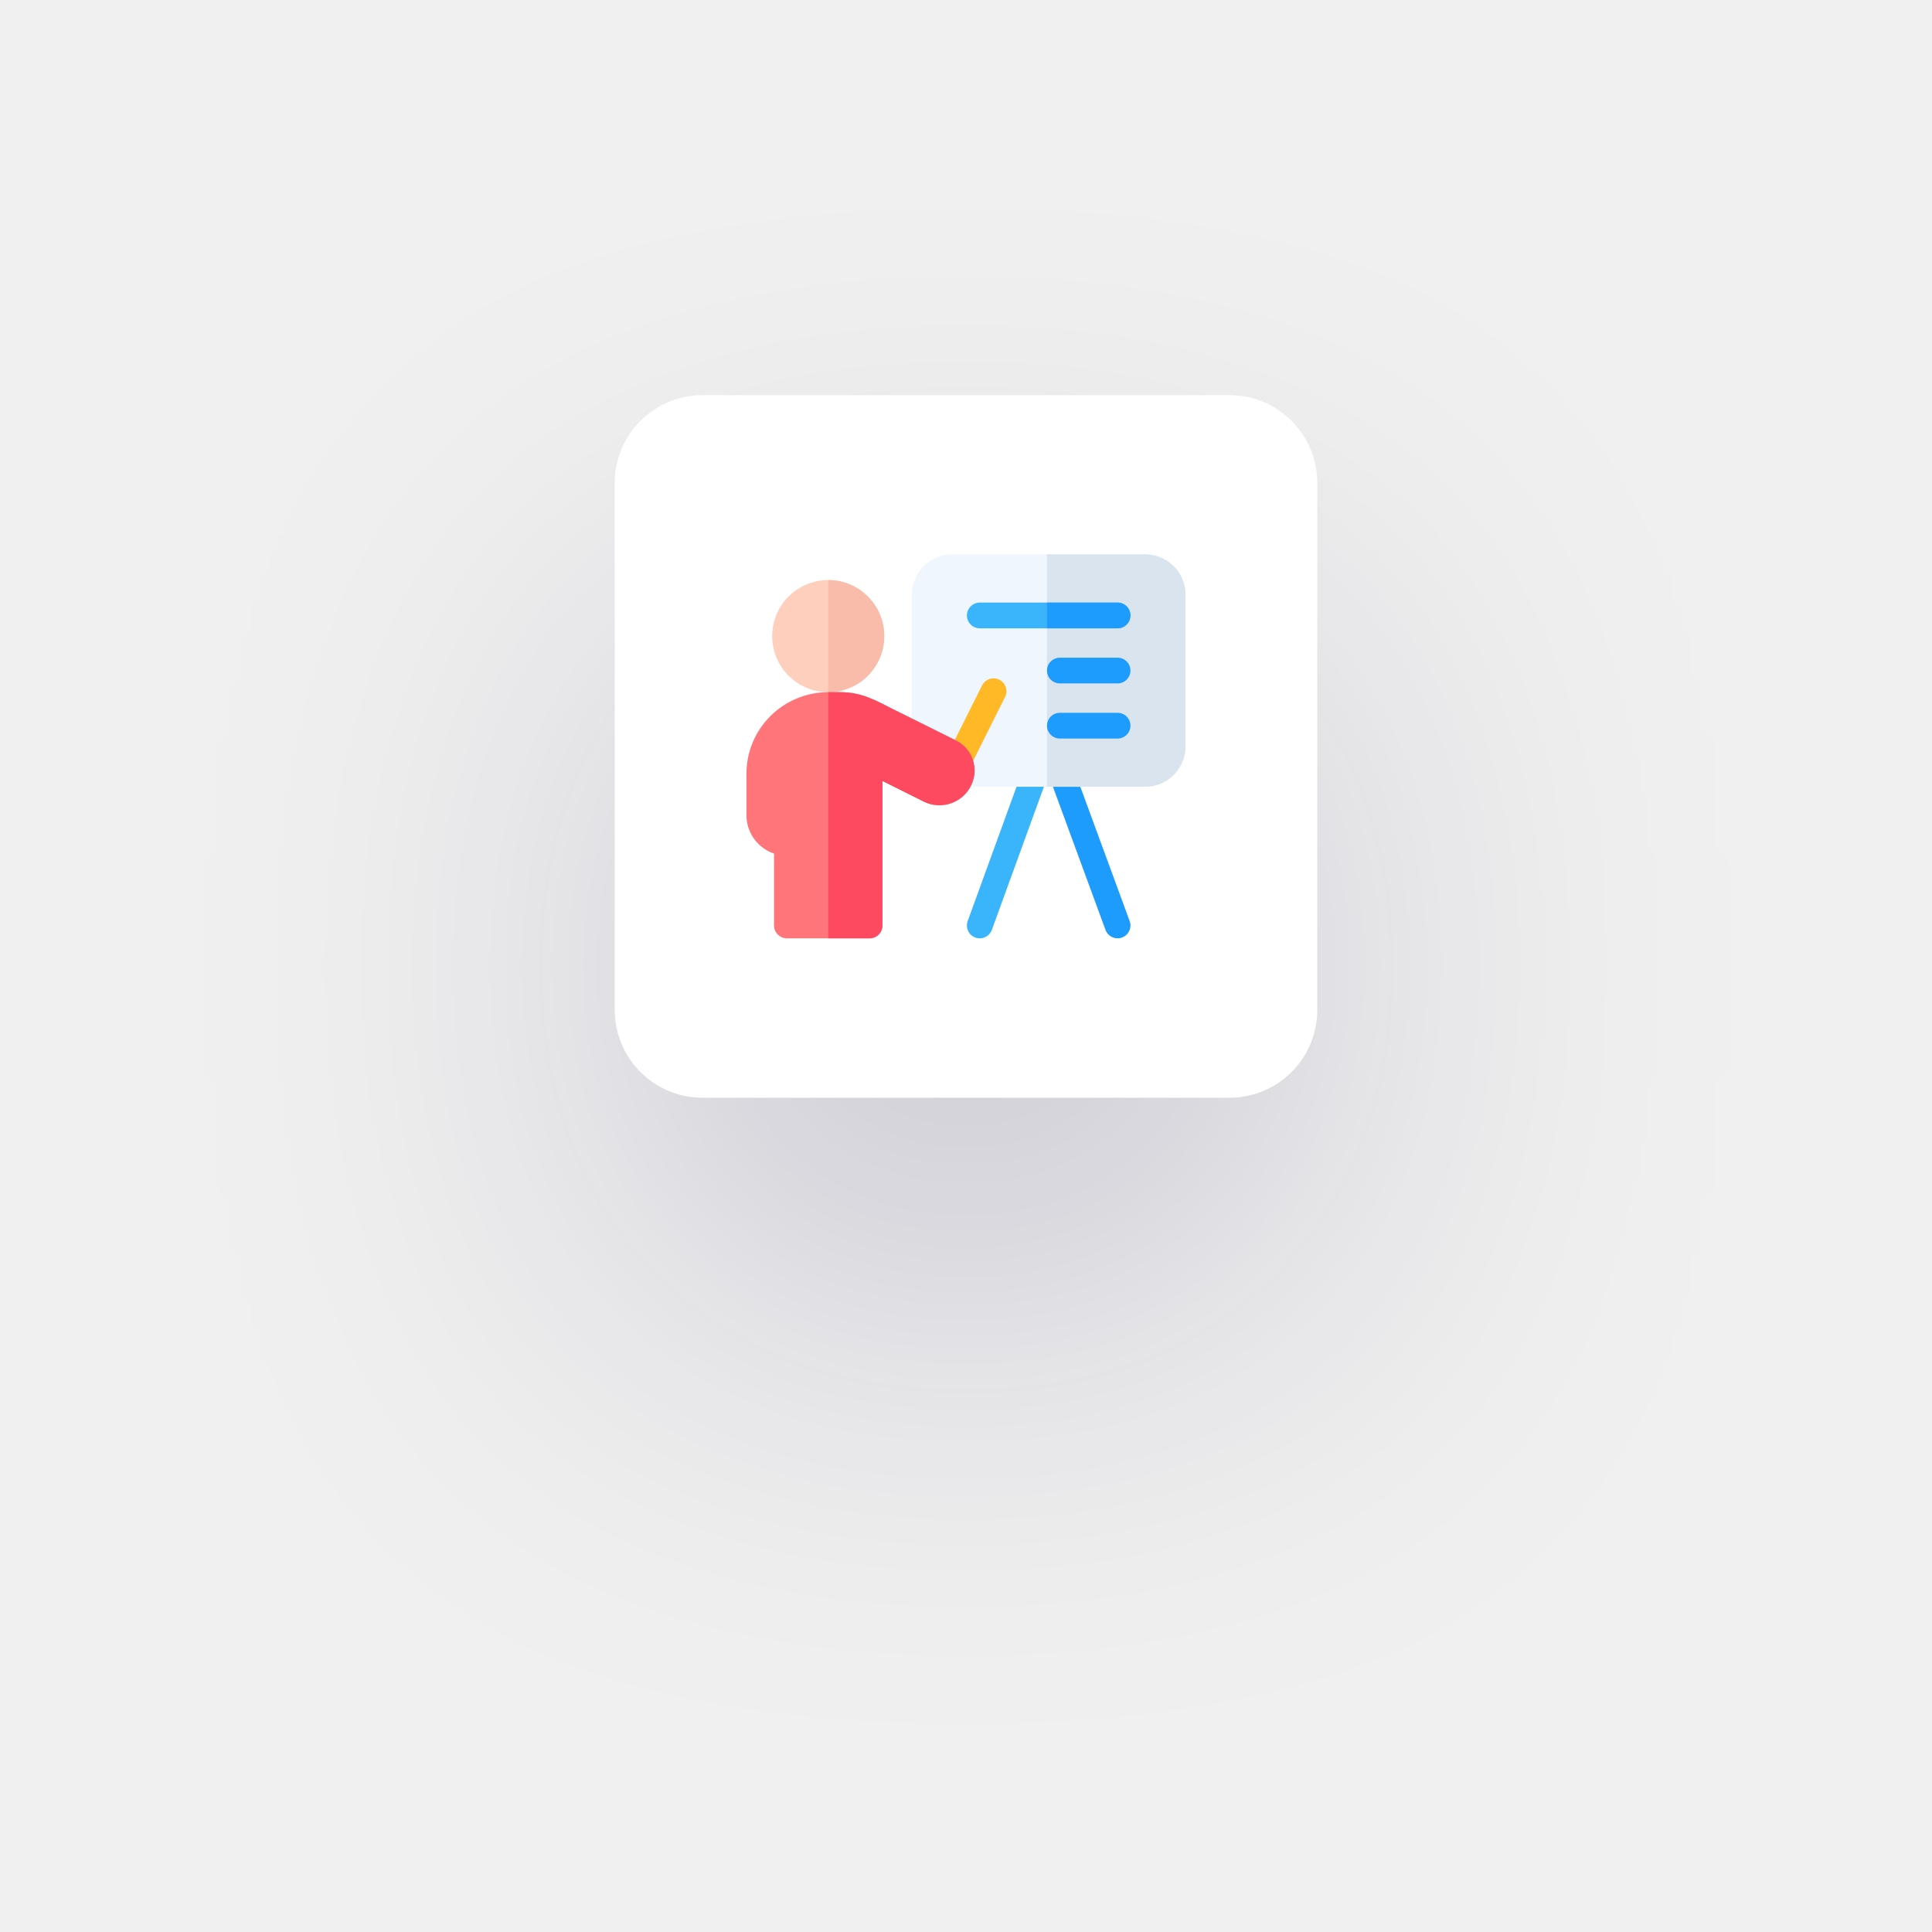
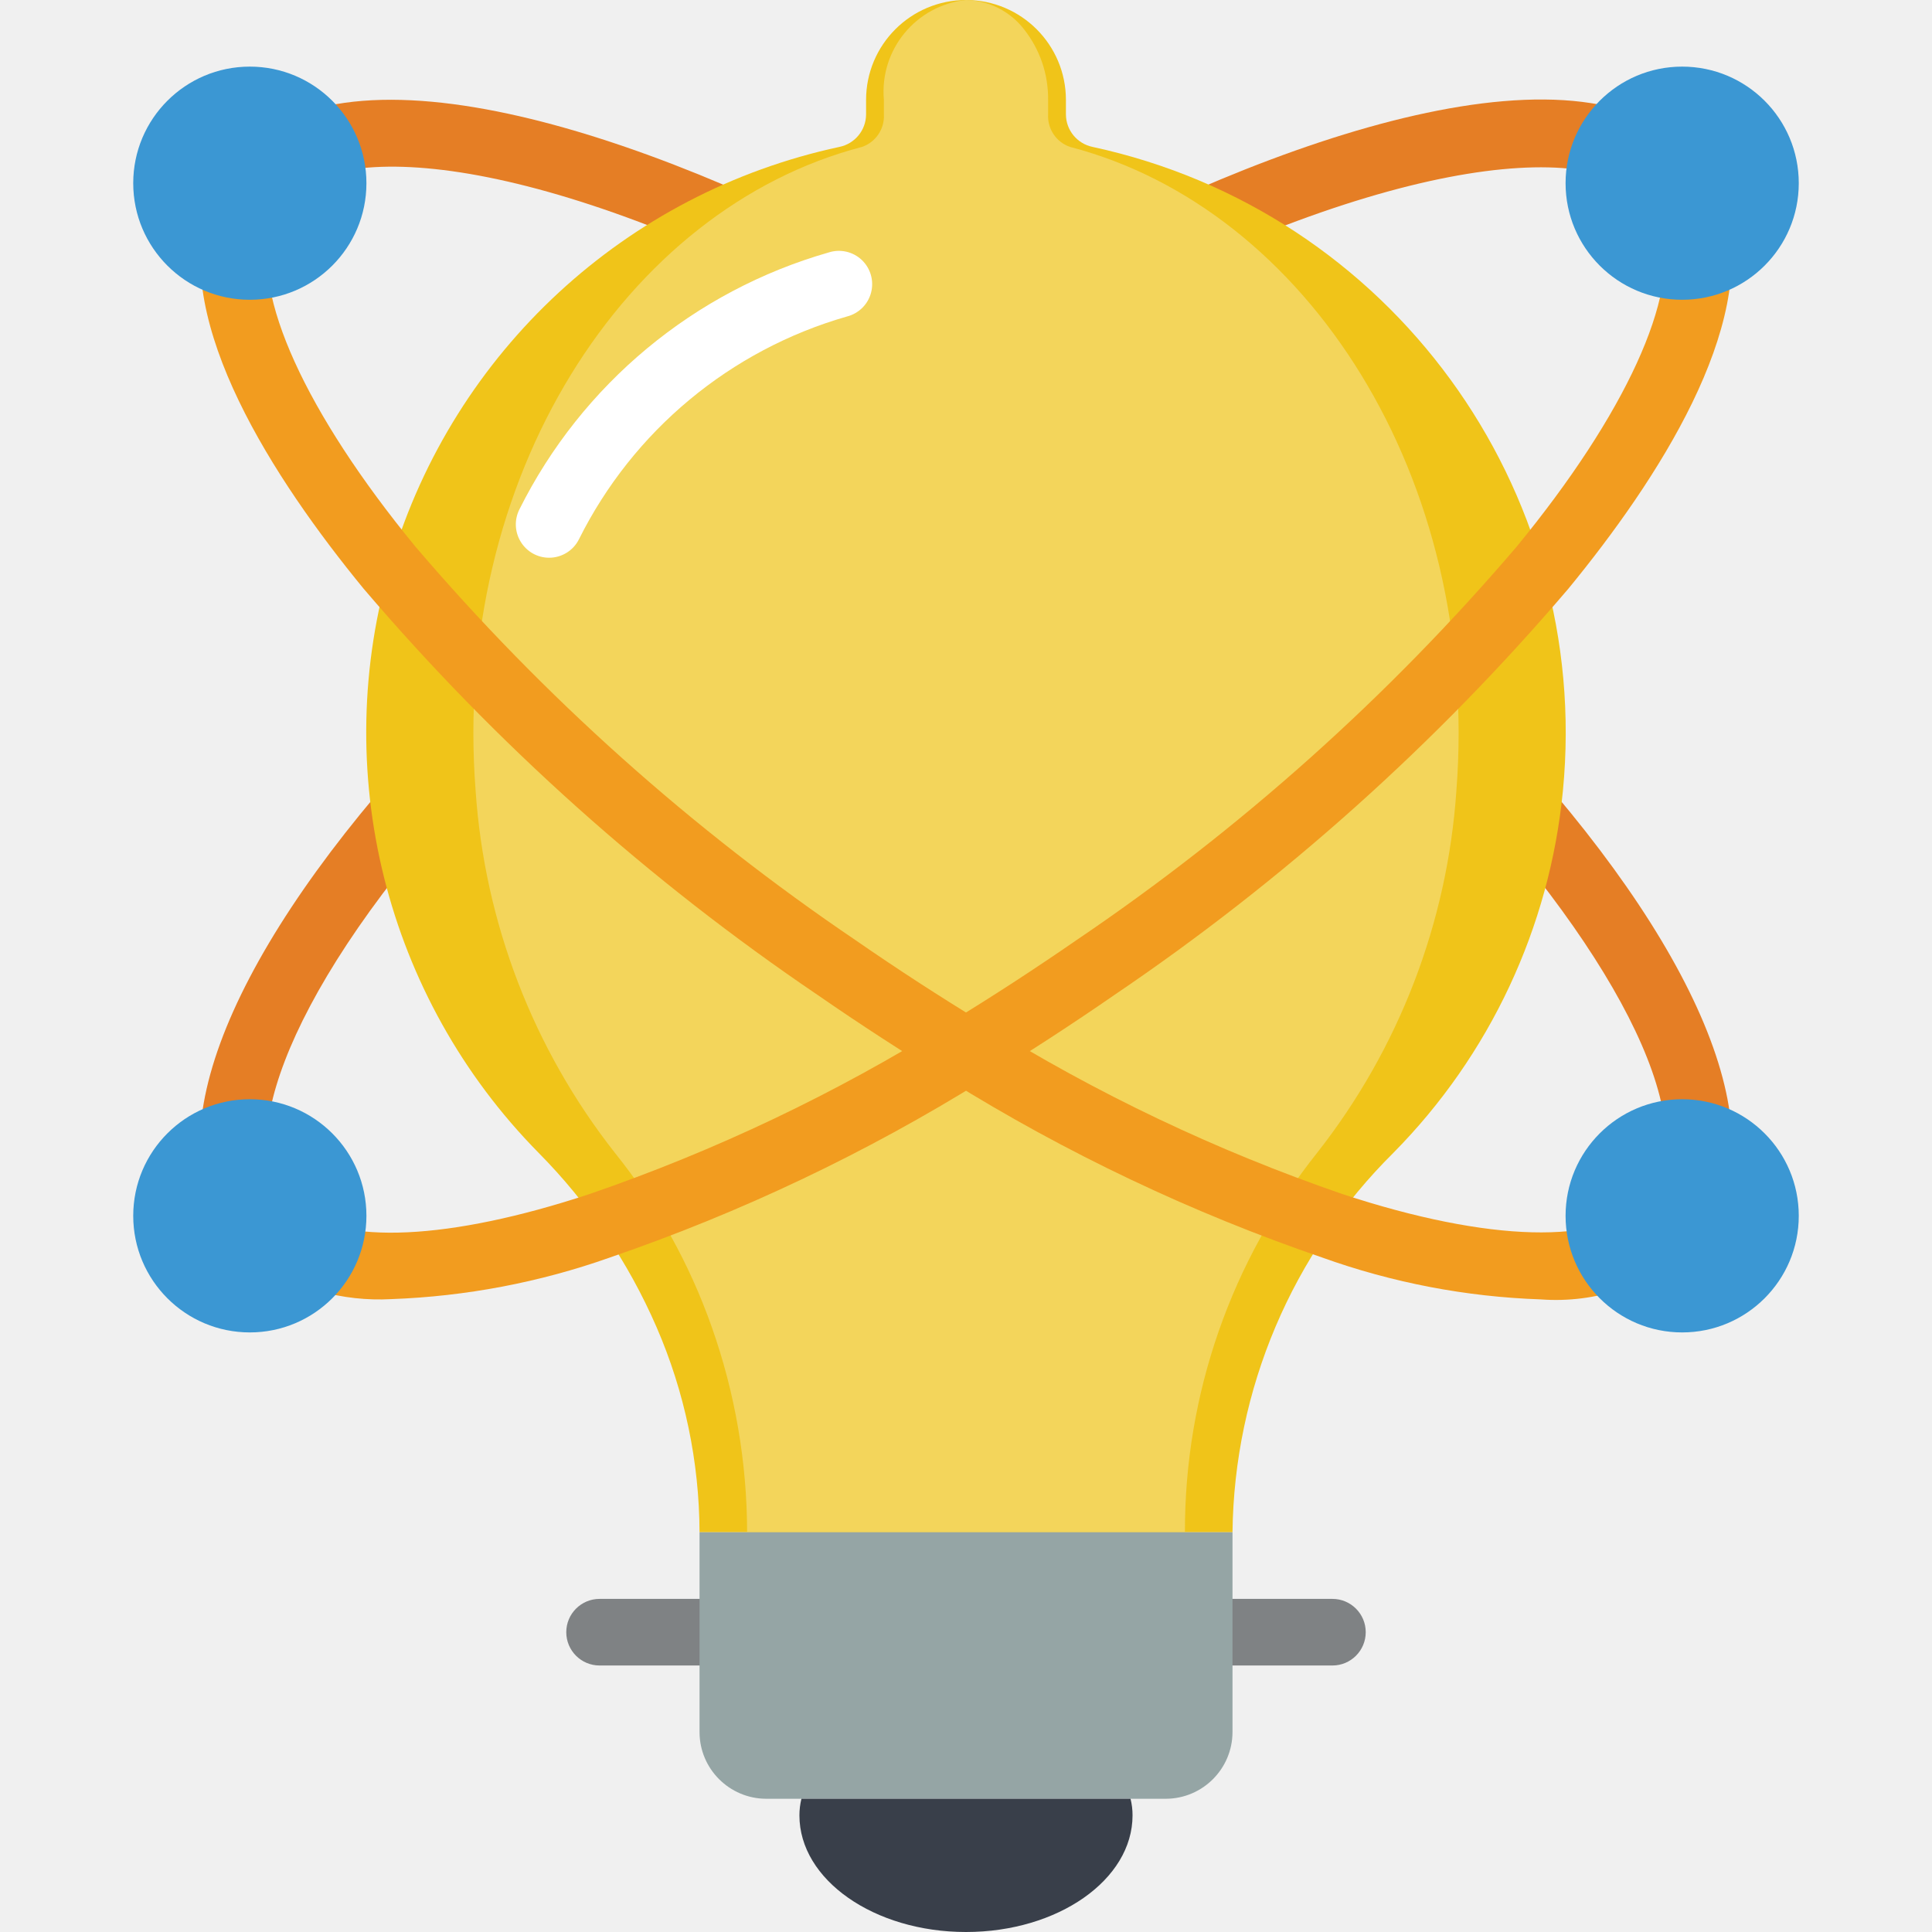
- <svg xmlns="http://www.w3.org/2000/svg" width="220" height="220" viewBox="0 0 220 220" fill="none">
-   <g filter="url(#filter0_d_28_2191)">
-     <rect x="70" y="45" width="80" height="80" rx="10" fill="white" />
+ <svg xmlns="http://www.w3.org/2000/svg" width="50" height="50" viewBox="0 0 50 50" fill="none">
+   <g clip-path="url(#clip0_28_2210)">
+     <path d="M26.896 8.747C26.503 8.747 26.159 8.482 26.06 8.101C25.962 7.72 26.133 7.321 26.477 7.13C33.067 3.475 41.117 0.751 43.944 4.078C44.253 4.441 44.21 4.986 43.847 5.296C43.485 5.605 42.94 5.562 42.63 5.199C41.178 3.493 35.452 4.127 27.314 8.642C27.186 8.711 27.042 8.747 26.896 8.747Z" fill="#E57E25" />
+     <path d="M6.25 31.698C5.896 31.698 5.579 31.483 5.448 31.154C4.268 28.184 6.941 23.076 12.603 17.486C12.947 17.187 13.464 17.207 13.784 17.532C14.103 17.857 14.115 18.374 13.81 18.713C8.13 24.325 6.322 28.685 7.05 30.517C7.156 30.782 7.123 31.083 6.963 31.32C6.802 31.556 6.535 31.698 6.25 31.698Z" fill="#E57E25" />
+     <path d="M23.327 8.872C23.179 8.872 23.035 8.834 22.906 8.762C14.528 4.066 9.036 3.561 7.475 5.076C7.134 5.409 6.588 5.403 6.254 5.062C5.921 4.721 5.927 4.175 6.268 3.842C9.333 0.859 17.302 3.65 23.741 7.257C24.084 7.449 24.254 7.848 24.155 8.228C24.055 8.608 23.712 8.873 23.319 8.872H23.327Z" fill="#E57E25" />
+     <path d="M43.783 31.612C43.503 31.612 43.24 31.475 43.078 31.246C42.917 31.016 42.877 30.723 42.972 30.458C43.785 28.197 41.123 23.587 36.189 18.713C35.86 18.377 35.861 17.838 36.191 17.503C36.522 17.169 37.06 17.161 37.401 17.486C42.977 22.995 45.666 28.063 44.594 31.041C44.471 31.383 44.147 31.611 43.783 31.612Z" fill="#E57E25" />
+     <path d="M18.104 43.103H15.517C15.041 43.103 14.655 42.717 14.655 42.241C14.655 41.765 15.041 41.379 15.517 41.379H18.104C18.58 41.379 18.966 41.765 18.966 42.241C18.966 42.717 18.58 43.103 18.104 43.103Z" fill="#7F8284" />
+     <path d="M34.483 43.103H31.897C31.421 43.103 31.035 42.717 31.035 42.241C31.035 41.765 31.421 41.379 31.897 41.379H34.483C34.959 41.379 35.345 41.765 35.345 42.241C35.345 42.717 34.959 43.103 34.483 43.103Z" fill="#7F8284" />
+     <path d="M40.448 20.465C40.107 24.001 38.557 27.31 36.06 29.836C33.436 32.435 31.94 35.962 31.897 39.655H18.104C18.097 37.828 17.719 36.021 16.991 34.345C16.262 32.666 15.227 31.137 13.94 29.836C9.968 25.808 8.507 19.935 10.128 14.515C11.749 9.096 16.193 4.989 21.724 3.802C22.122 3.72 22.41 3.372 22.414 2.966V2.586C22.414 1.158 23.572 0 25 0C26.428 0 27.586 1.158 27.586 2.586V2.966C27.59 3.372 27.878 3.72 28.276 3.802C35.974 5.463 41.207 12.627 40.448 20.465Z" fill="#F0C419" />
+     <path d="M37.691 20.465C37.458 23.88 36.202 27.146 34.086 29.836C31.863 32.625 30.657 36.089 30.666 39.655H19.335C19.333 37.846 19.024 36.05 18.421 34.345C17.846 32.711 16.999 31.186 15.914 29.836C13.798 27.146 12.542 23.88 12.309 20.465C11.685 12.371 16.176 5.397 22.309 3.802C22.663 3.68 22.894 3.339 22.875 2.966V2.586C22.759 1.289 23.705 0.137 25 0C25.59 0.013 26.142 0.292 26.502 0.759C26.913 1.278 27.133 1.924 27.125 2.586V2.966C27.107 3.339 27.337 3.68 27.692 3.802C33.824 5.397 38.315 12.371 37.691 20.465Z" fill="#F3D55B" />
+     <path d="M31.897 39.655V44.828C31.894 45.779 31.123 46.549 30.172 46.552H19.828C18.877 46.549 18.106 45.779 18.104 44.828V39.655H31.897Z" fill="#95A5A5" />
+     <path d="M29.31 46.983C29.31 48.647 27.379 50 25 50C22.62 50 20.689 48.647 20.689 46.983C20.689 46.837 20.706 46.693 20.741 46.552H29.258C29.293 46.693 29.311 46.837 29.31 46.983Z" fill="#393F4A" />
+     <path d="M10.126 33.621C8.863 33.69 7.612 33.339 6.57 32.621C6.31 32.437 6.173 32.126 6.212 31.811C6.251 31.495 6.46 31.227 6.756 31.113C7.053 30.998 7.388 31.056 7.629 31.263C8.865 32.226 11.642 32.095 15.247 30.905C18.506 29.786 21.628 28.301 24.552 26.478C25.687 25.789 26.794 25.066 27.854 24.334C32.095 21.465 35.93 18.038 39.255 14.143C42.067 10.716 43.468 7.658 43.003 5.96C42.881 5.502 43.151 5.032 43.608 4.907C44.066 4.782 44.538 5.049 44.666 5.505C45.474 8.456 42.895 12.426 40.589 15.236C37.162 19.255 33.208 22.793 28.835 25.753C27.751 26.503 26.613 27.243 25.449 27.953C22.41 29.844 19.168 31.384 15.783 32.545C13.963 33.189 12.056 33.551 10.126 33.621Z" fill="#F29C1F" />
+     <path d="M39.87 33.628C37.94 33.562 36.031 33.196 34.213 32.543C30.83 31.383 27.589 29.843 24.552 27.953C23.387 27.242 22.248 26.503 21.164 25.752C16.791 22.791 12.837 19.253 9.41 15.235C7.076 12.39 4.479 8.38 5.358 5.425C5.497 4.972 5.975 4.715 6.429 4.85C6.883 4.985 7.143 5.461 7.011 5.916C6.51 7.605 7.906 10.68 10.746 14.141C14.07 18.036 17.905 21.464 22.145 24.334C23.202 25.066 24.313 25.788 25.449 26.479C28.372 28.301 31.491 29.785 34.748 30.904C38.523 32.149 41.437 32.225 42.546 31.107C42.882 30.769 43.428 30.767 43.766 31.103C44.103 31.439 44.105 31.985 43.77 32.322C42.698 33.264 41.293 33.735 39.87 33.628Z" fill="#F29C1F" />
+     <path d="M6.465 34.483C8.132 34.483 9.483 33.132 9.483 31.465C9.483 29.799 8.132 28.448 6.465 28.448C4.799 28.448 3.448 29.799 3.448 31.465C3.448 33.132 4.799 34.483 6.465 34.483Z" fill="#3B97D3" />
+     <path d="M6.465 7.758C8.132 7.758 9.483 6.407 9.483 4.741C9.483 3.075 8.132 1.724 6.465 1.724C4.799 1.724 3.448 3.075 3.448 4.741C3.448 6.407 4.799 7.758 6.465 7.758Z" fill="#3B97D3" />
+     <path d="M43.534 34.483C45.201 34.483 46.552 33.132 46.552 31.465C46.552 29.799 45.201 28.448 43.534 28.448C41.868 28.448 40.517 29.799 40.517 31.465C40.517 33.132 41.868 34.483 43.534 34.483Z" fill="#3B97D3" />
+     <path d="M43.534 7.758C45.201 7.758 46.552 6.407 46.552 4.741C46.552 3.075 45.201 1.724 43.534 1.724C41.868 1.724 40.517 3.075 40.517 4.741C40.517 6.407 41.868 7.758 43.534 7.758Z" fill="#3B97D3" />
+     <path d="M14.211 14.434C13.912 14.434 13.635 14.279 13.478 14.024C13.321 13.77 13.307 13.453 13.441 13.185C15.059 9.943 17.965 7.53 21.448 6.533C21.748 6.437 22.076 6.513 22.304 6.729C22.532 6.946 22.623 7.27 22.543 7.574C22.463 7.878 22.224 8.114 21.919 8.191C18.901 9.056 16.384 11.148 14.983 13.957C14.837 14.249 14.538 14.434 14.211 14.434Z" fill="white" />
  </g>
-   <path d="M111.569 106.849C110.5 106.849 109.862 105.79 110.192 104.883L116.468 87.624C116.745 86.864 117.585 86.471 118.346 86.748C119.106 87.024 119.498 87.865 119.221 88.625L112.946 105.884C112.729 106.479 112.167 106.849 111.569 106.849Z" fill="#3AB4FB" />
-   <path d="M127.259 106.849C126.663 106.849 126.102 106.481 125.884 105.889L119.545 88.629C119.266 87.87 119.656 87.028 120.415 86.749C121.174 86.47 122.016 86.86 122.295 87.619L128.634 104.878C128.991 105.85 128.259 106.849 127.259 106.849Z" fill="#1D9CFD" />
-   <path d="M130.397 63.125H108.431C105.889 63.125 103.828 65.186 103.828 67.727V84.987C103.828 87.529 105.889 89.59 108.431 89.59H130.397C132.939 89.59 135 87.529 135 84.987V67.727C135 65.186 132.939 63.125 130.397 63.125Z" fill="#EFF6FE" />
-   <path d="M130.398 63.125H119.222V89.59H130.398C132.939 89.59 135 87.529 135 84.987V67.727C135 65.186 132.939 63.125 130.398 63.125Z" fill="#D9E4EF" />
-   <path d="M100.69 72.435C100.69 75.959 97.833 78.815 94.31 78.815C90.786 78.815 87.93 75.959 87.93 72.435C87.93 68.911 90.786 66.055 94.31 66.055C97.833 66.055 100.69 68.911 100.69 72.435Z" fill="#FFCFBE" />
-   <path d="M108.56 87.867C107.837 87.505 107.544 86.625 107.905 85.901L111.828 78.056C112.19 77.332 113.07 77.039 113.793 77.401C114.517 77.763 114.81 78.643 114.448 79.366L110.526 87.211C110.163 87.936 109.283 88.228 108.56 87.867Z" fill="#FFB826" />
-   <path d="M100.691 72.436C100.691 75.959 97.834 78.816 94.31 78.816V66.055C97.834 66.055 100.691 68.911 100.691 72.436Z" fill="#F9BCAA" />
-   <path d="M127.259 71.547H111.569C110.76 71.547 110.104 70.891 110.104 70.082C110.104 69.273 110.76 68.617 111.569 68.617H127.259C128.068 68.617 128.724 69.273 128.724 70.082C128.724 70.891 128.068 71.547 127.259 71.547Z" fill="#3AB4FB" />
-   <path d="M127.259 77.822H120.687C119.877 77.822 119.222 77.166 119.222 76.357C119.222 75.548 119.877 74.893 120.687 74.893H127.259C128.068 74.893 128.724 75.548 128.724 76.357C128.724 77.166 128.068 77.822 127.259 77.822Z" fill="#1D9CFD" />
-   <path d="M127.259 84.099H120.687C119.877 84.099 119.222 83.442 119.222 82.634C119.222 81.825 119.877 81.169 120.687 81.169H127.259C128.068 81.169 128.724 81.825 128.724 82.634C128.724 83.442 128.068 84.099 127.259 84.099Z" fill="#1D9CFD" />
-   <path d="M127.259 68.617H119.222V71.547H127.259C128.068 71.547 128.724 70.891 128.724 70.082C128.724 69.273 128.068 68.617 127.259 68.617Z" fill="#1D9CFD" />
-   <path d="M99.017 106.849H89.603C88.794 106.849 88.138 106.194 88.138 105.384V97.196C86.316 96.583 85 94.859 85 92.832V88.125C85 85.635 85.969 83.296 87.729 81.541C89.456 79.81 91.855 78.815 94.31 78.815H95.605C98.174 78.815 99.68 79.757 101.791 80.806C104.115 81.962 107.015 83.404 108.864 84.325C110.571 85.173 111.388 87.162 110.774 88.962C110.772 88.968 110.77 88.973 110.768 88.979C110.398 90.072 109.57 90.953 108.494 91.395C107.416 91.835 106.207 91.788 105.171 91.27C103.695 90.532 101.87 89.62 100.482 88.926V105.384C100.482 106.194 99.826 106.849 99.017 106.849Z" fill="#FF7579" />
-   <path d="M108.865 84.325C107.015 83.404 104.115 81.962 101.791 80.806C99.68 79.757 98.174 78.815 95.605 78.815H94.31C94.31 78.815 94.31 78.815 94.31 78.815V106.849H99.017C99.826 106.849 100.482 106.194 100.482 105.384V88.926C101.871 89.62 103.695 90.532 105.172 91.27C106.206 91.788 107.416 91.834 108.494 91.395C109.57 90.953 110.398 90.072 110.768 88.978C110.77 88.973 110.772 88.967 110.774 88.961C111.388 87.162 110.571 85.173 108.865 84.325Z" fill="#FE4A60" />
  <defs>
-     <filter id="filter0_d_28_2191" x="0" y="0" width="220" height="220" filterUnits="userSpaceOnUse" color-interpolation-filters="sRGB">
-       <feFlood flood-opacity="0" result="BackgroundImageFix" />
-       <feColorMatrix in="SourceAlpha" type="matrix" values="0 0 0 0 0 0 0 0 0 0 0 0 0 0 0 0 0 0 127 0" result="hardAlpha" />
-       <feOffset dy="25" />
-       <feGaussianBlur stdDeviation="35" />
-       <feColorMatrix type="matrix" values="0 0 0 0 0.039 0 0 0 0 0.012 0 0 0 0 0.235 0 0 0 0.15 0" />
-       <feBlend mode="normal" in2="BackgroundImageFix" result="effect1_dropShadow_28_2191" />
-       <feBlend mode="normal" in="SourceGraphic" in2="effect1_dropShadow_28_2191" result="shape" />
-     </filter>
+     <clipPath id="clip0_28_2210">
+       <rect width="50" height="50" fill="white" />
+     </clipPath>
  </defs>
</svg>
